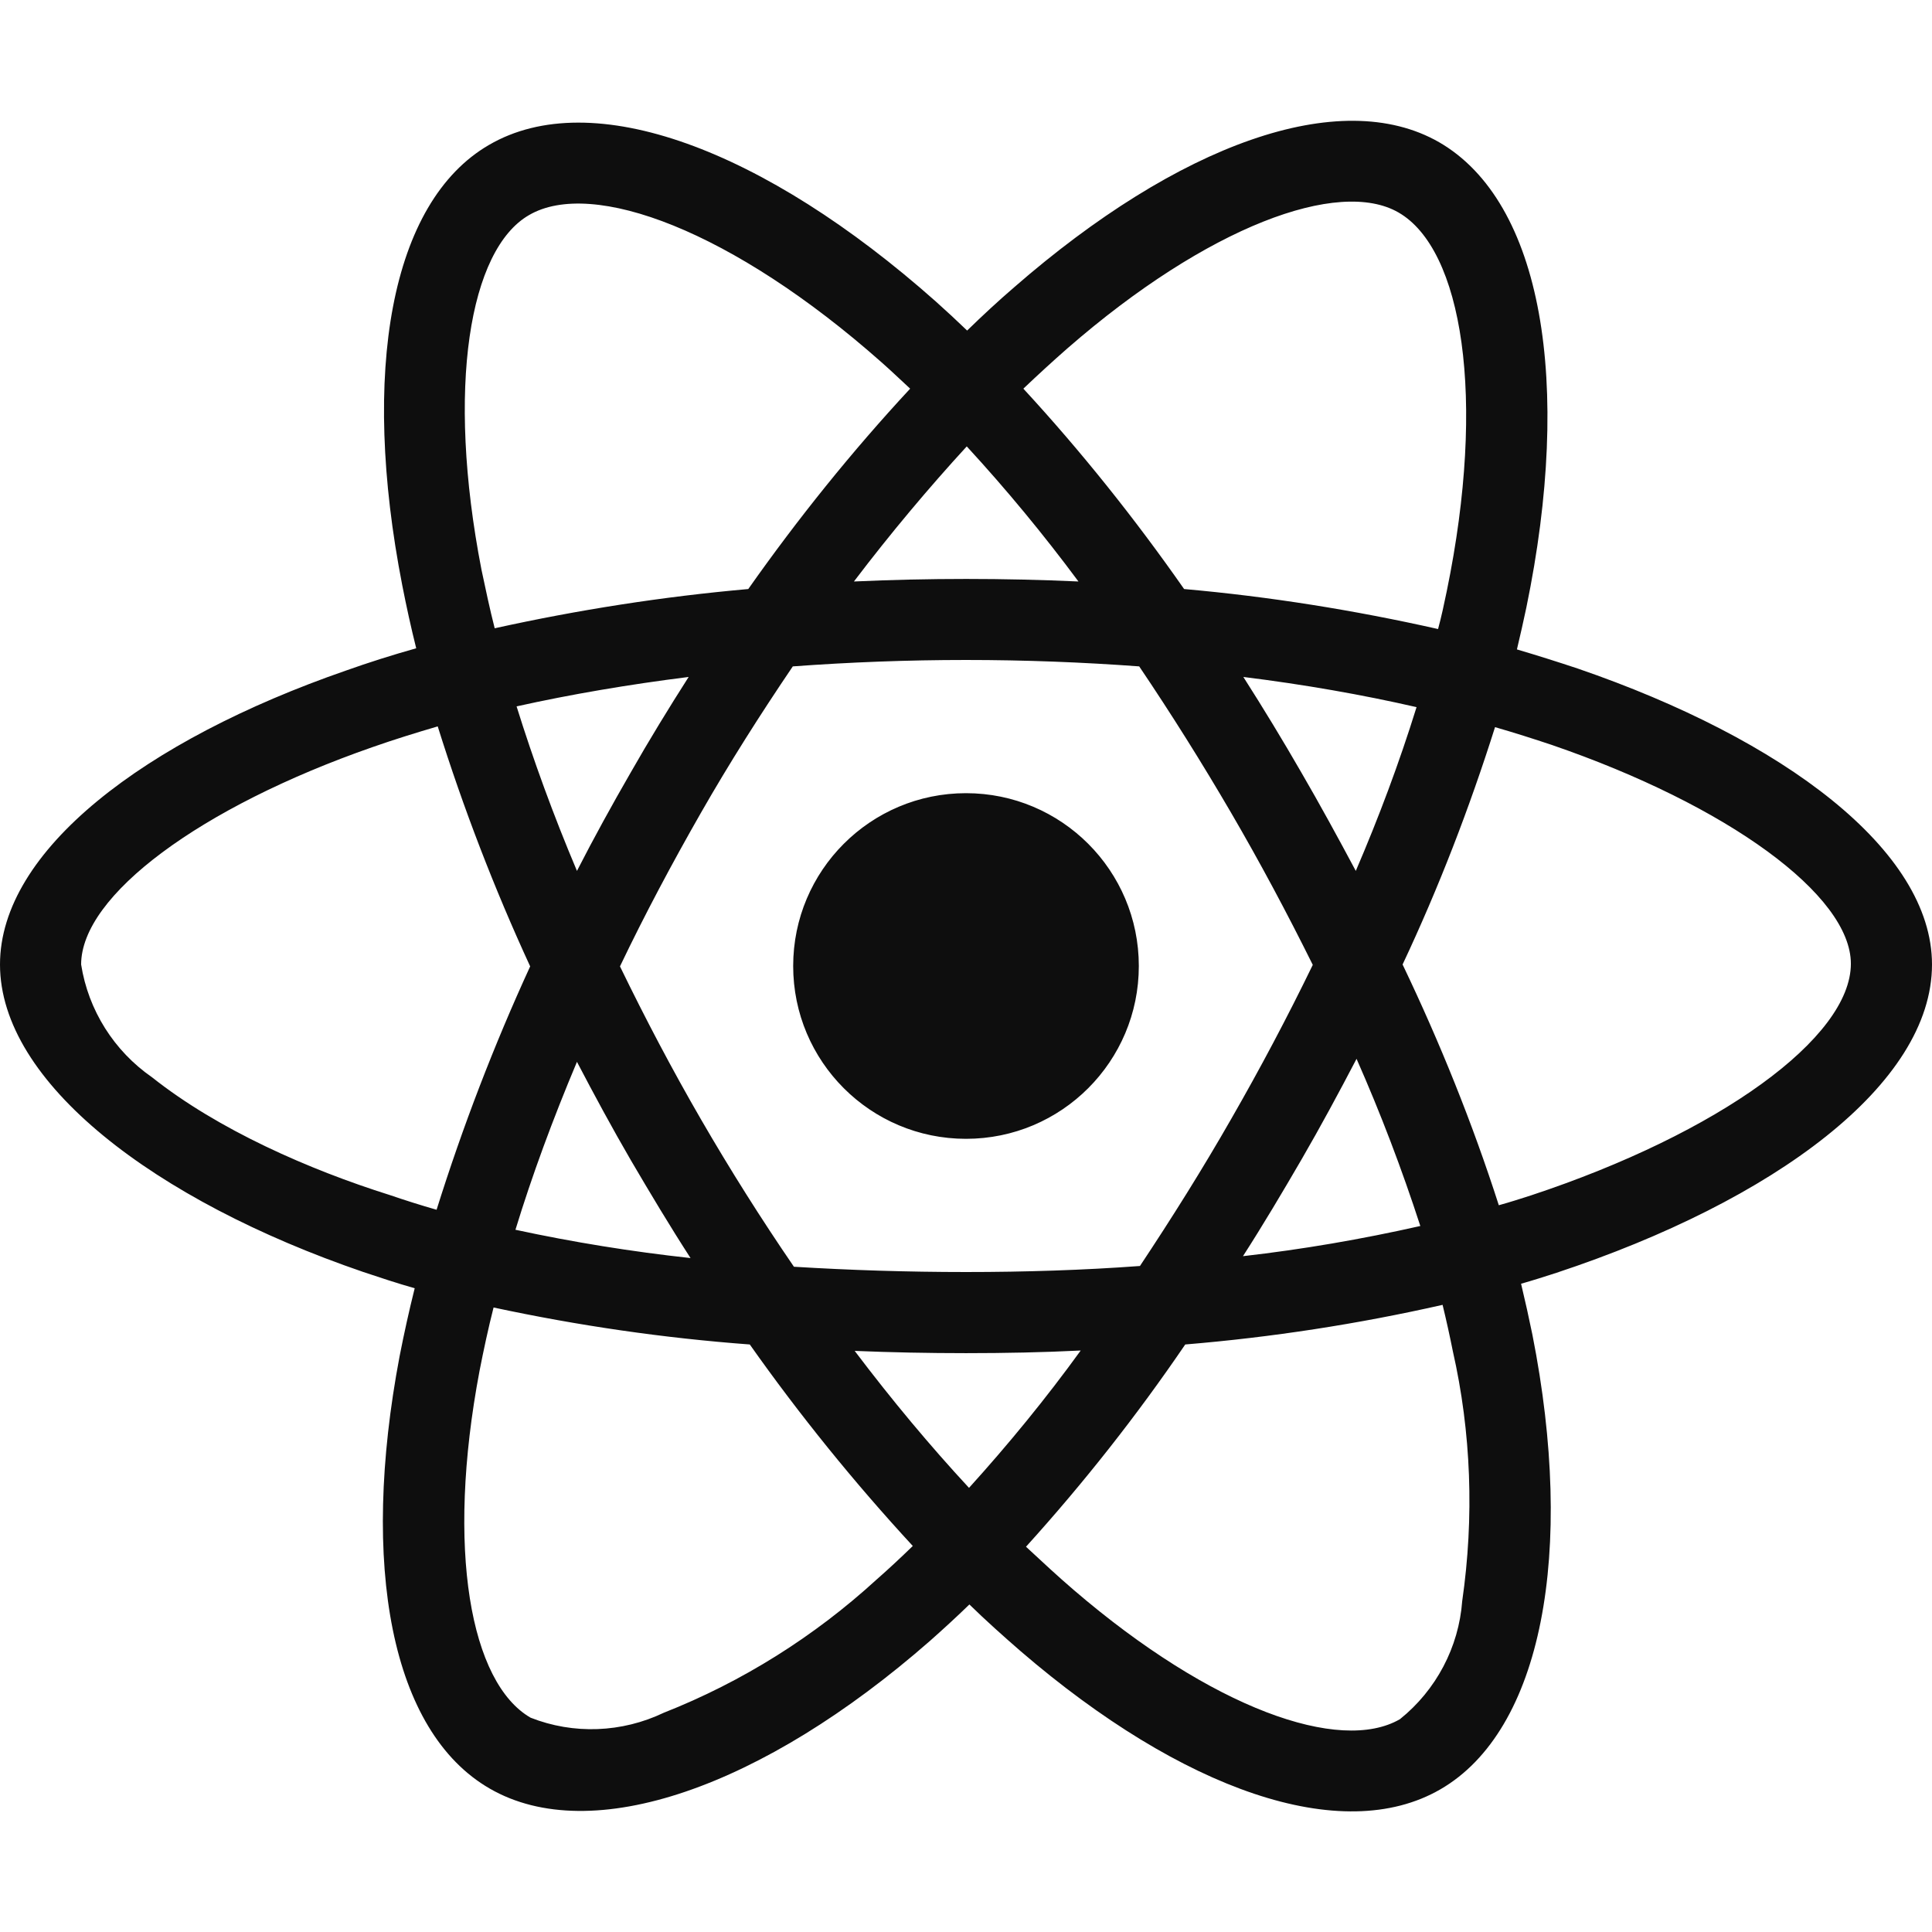
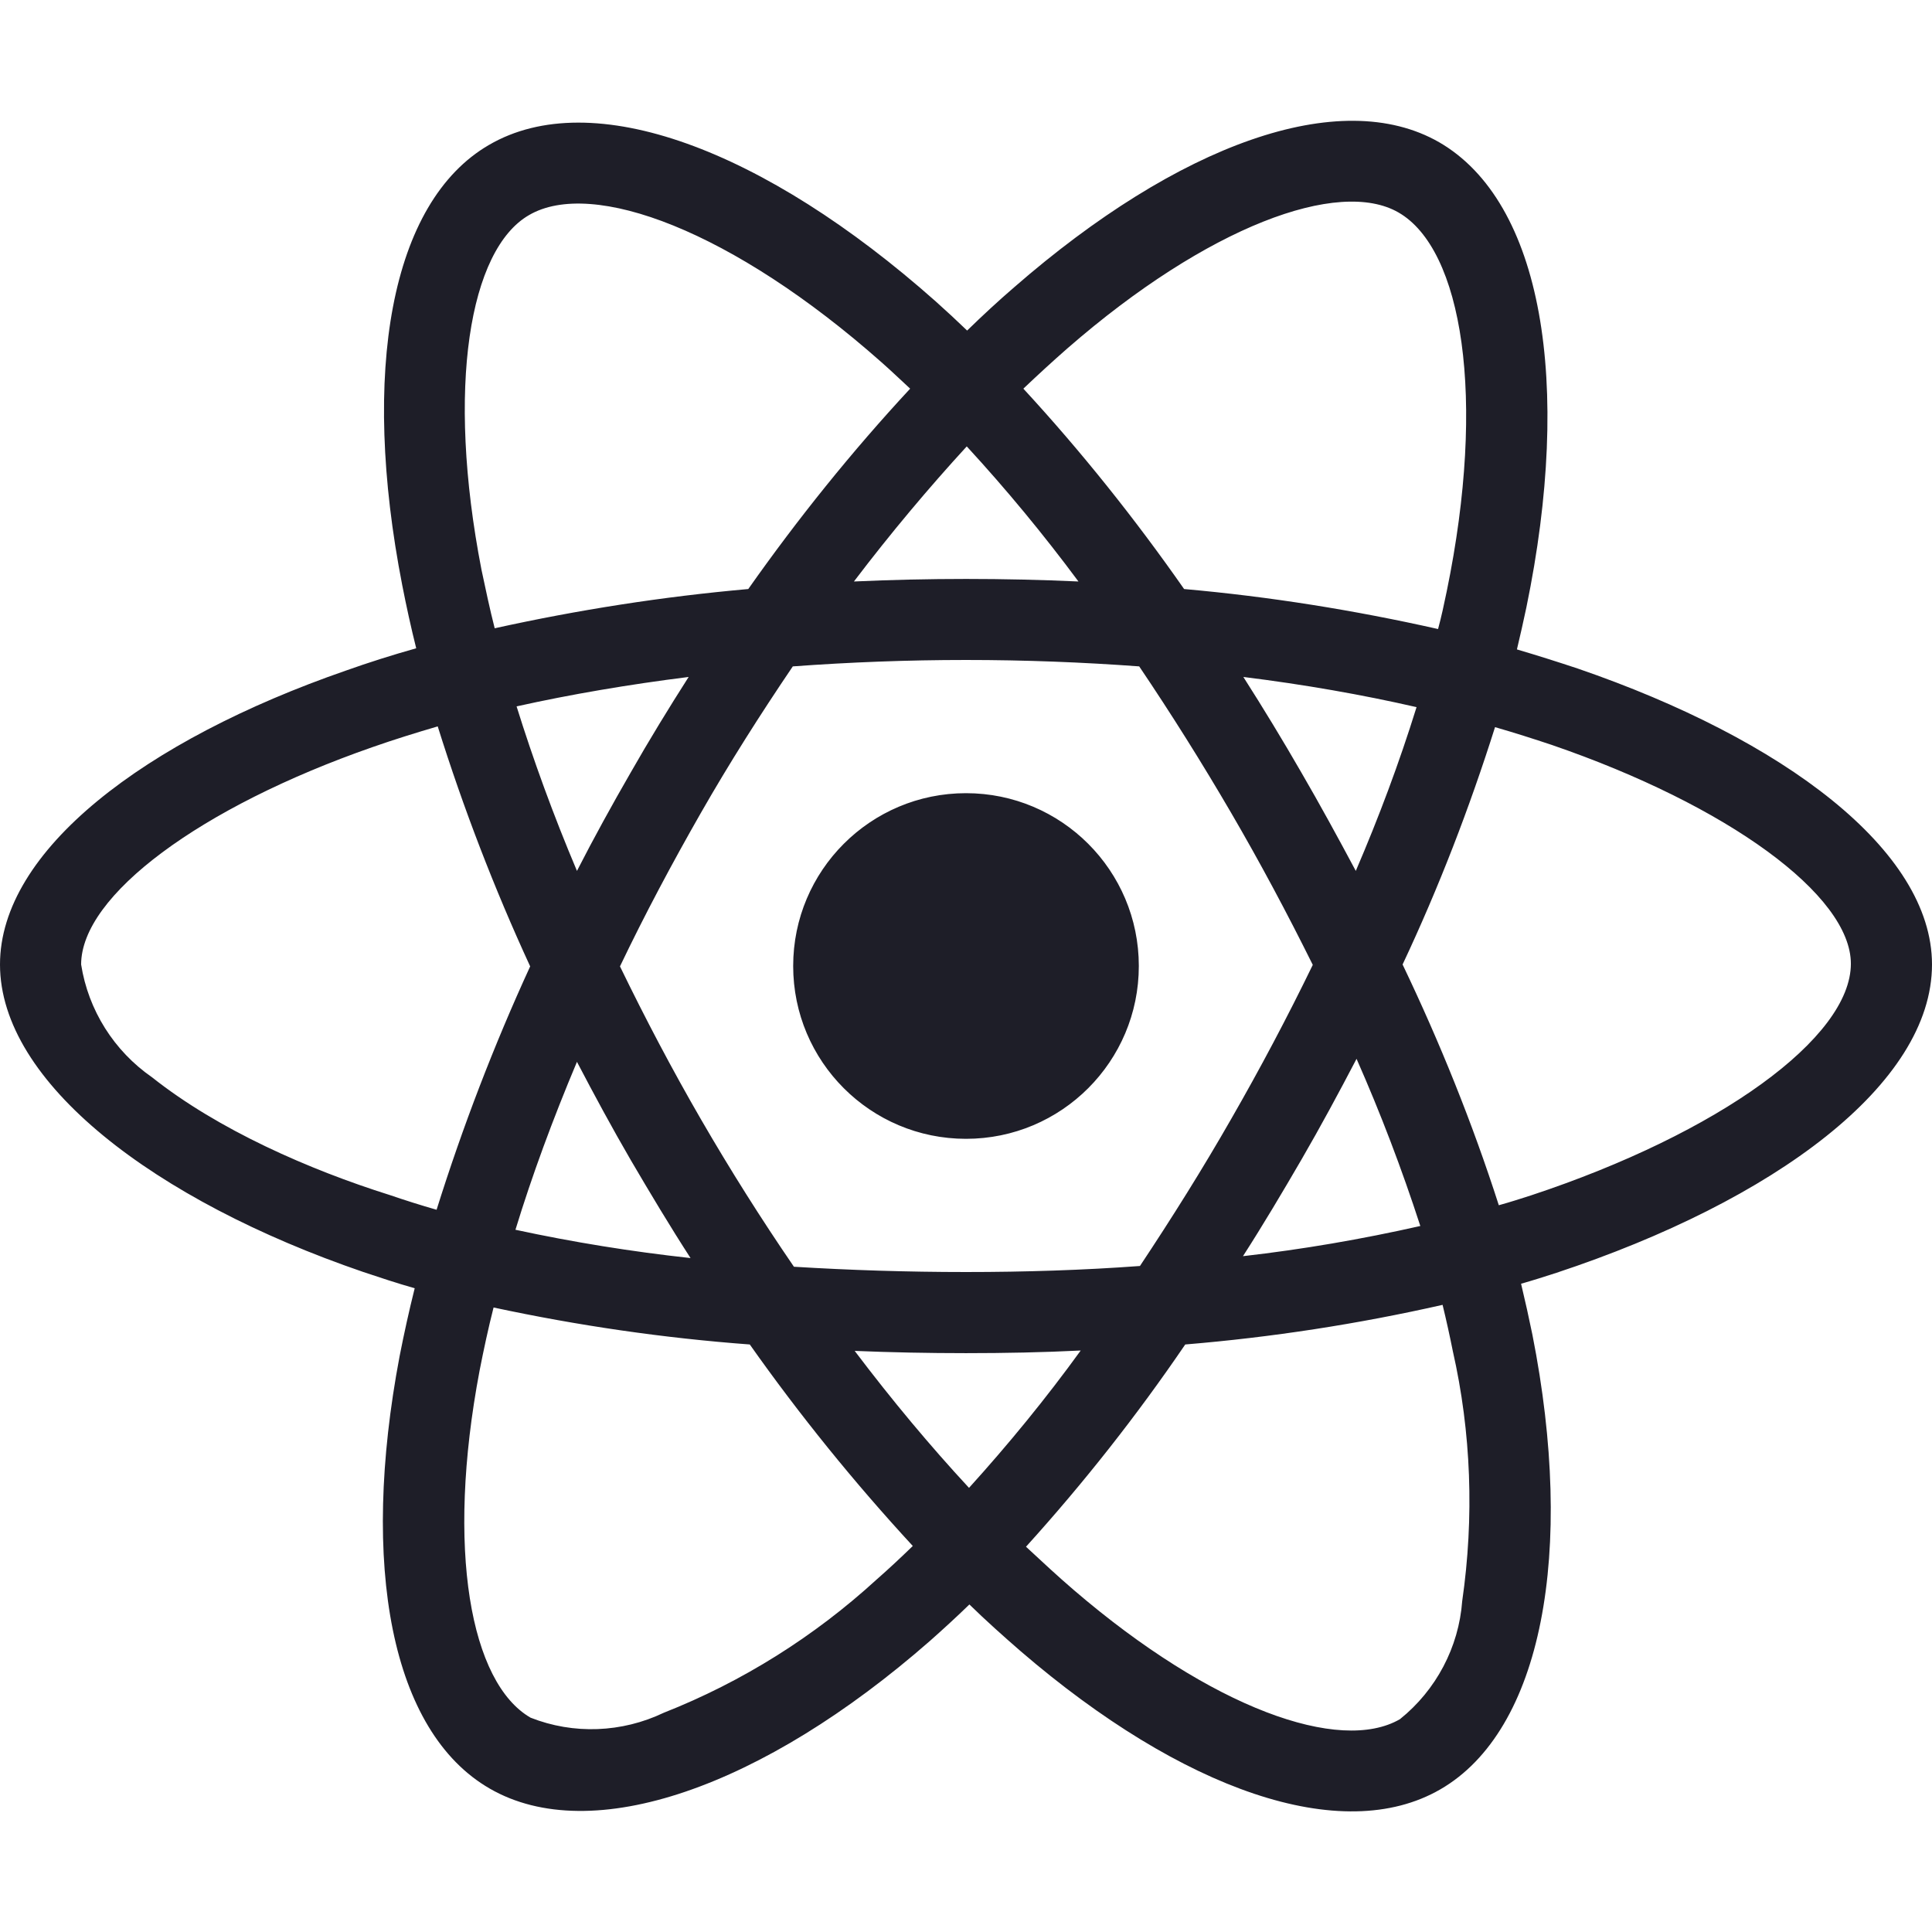
<svg xmlns="http://www.w3.org/2000/svg" viewBox="0 0 512 512">
-   <path d="M418.2 177.2c-5.4-1.8-10.8-3.5-16.2-5.1.9-3.7 1.7-7.4 2.5-11.1 12.3-59.6 4.2-107.5-23.1-123.3-26.3-15.1-69.2.6-112.6 38.4-4.3 3.7-8.5 7.6-12.5 11.5-2.7-2.6-5.5-5.2-8.3-7.7-45.5-40.4-91.1-57.4-118.4-41.5-26.2 15.2-34 60.3-23 116.7 1.1 5.6 2.3 11.1 3.7 16.7-6.4 1.8-12.7 3.8-18.6 5.9C38.3 196.2 0 225.4 0 255.6c0 31.2 40.8 62.5 96.3 81.5 4.5 1.5 9 3 13.6 4.3-1.5 6-2.8 11.9-4 18-10.5 55.5-2.3 99.5 23.9 114.6 27 15.6 72.4-.4 116.6-39.1 3.5-3.1 7-6.3 10.5-9.7 4.4 4.3 9 8.4 13.6 12.4 42.8 36.8 85.1 51.7 111.2 36.6 27-15.6 35.8-62.9 24.4-120.5-.9-4.4-1.9-8.9-3-13.5 3.2-.9 6.3-1.9 9.4-2.9 57.7-19.1 99.5-50 99.5-81.7 0-30.3-39.4-59.7-93.8-78.4zM282.9 92.3c37.2-32.4 71.9-45.1 87.7-36 16.9 9.7 23.4 48.9 12.8 100.4-.7 3.4-1.4 6.7-2.3 10-22.2-5-44.7-8.6-67.3-10.6-13-18.6-27.2-36.4-42.6-53.1 3.9-3.7 7.7-7.2 11.7-10.7zM167.2 307.5c5.1 8.7 10.3 17.4 15.8 25.9-15.6-1.7-31.1-4.2-46.4-7.5 4.4-14.4 9.9-29.3 16.3-44.5 4.6 8.8 9.3 17.5 14.3 26.1zm-30.3-120.3c14.4-3.2 29.7-5.8 45.6-7.8-5.3 8.3-10.5 16.8-15.4 25.4-4.9 8.5-9.7 17.2-14.2 26-6.3-14.9-11.6-29.5-16-43.6zm27.4 68.9c6.6-13.8 13.8-27.3 21.4-40.6s15.8-26.2 24.4-38.9c15-1.1 30.3-1.7 45.9-1.7s31 .6 45.9 1.7c8.5 12.6 16.6 25.5 24.3 38.7s14.9 26.7 21.7 40.4c-6.7 13.8-13.9 27.4-21.6 40.8-7.6 13.3-15.7 26.2-24.2 39-14.9 1.1-30.4 1.6-46.1 1.6s-30.9-.5-45.6-1.4c-8.7-12.7-16.9-25.7-24.6-39s-14.8-26.8-21.5-40.6zm180.6 51.2c5.1-8.8 9.9-17.7 14.6-26.7 6.4 14.5 12 29.2 16.9 44.3-15.5 3.5-31.2 6.2-47 8 5.4-8.4 10.5-17 15.5-25.6zm14.4-76.5c-4.7-8.8-9.5-17.6-14.5-26.2-4.9-8.5-10-16.9-15.3-25.2 16.1 2 31.5 4.7 45.9 8-4.6 14.8-10 29.2-16.1 43.4zM256.2 118.3c10.5 11.4 20.4 23.4 29.6 35.8-19.8-.9-39.7-.9-59.5 0 9.8-12.9 19.9-24.9 29.9-35.8zM140.2 57c16.8-9.8 54.1 4.2 93.4 39 2.5 2.2 5 4.6 7.6 7-15.5 16.7-29.8 34.5-42.9 53.1-22.6 2-45 5.5-67.2 10.4-1.3-5.1-2.4-10.3-3.5-15.5-9.4-48.4-3.2-84.9 12.6-94zm-24.5 263.6c-4.2-1.2-8.3-2.5-12.4-3.9-21.3-6.7-45.5-17.3-63-31.2-10.1-7-16.9-17.8-18.8-29.9 0-18.3 31.6-41.7 77.2-57.6 5.7-2 11.5-3.8 17.3-5.5 6.8 21.7 15 43 24.5 63.6-9.6 20.9-17.9 42.5-24.8 64.5zm116.6 98c-16.5 15.1-35.6 27.1-56.4 35.3-11.1 5.3-23.9 5.8-35.3 1.3-15.9-9.2-22.5-44.5-13.5-92 1.1-5.6 2.3-11.2 3.7-16.7 22.4 4.8 45 8.1 67.9 9.8 13.2 18.7 27.7 36.6 43.2 53.4-3.2 3.1-6.4 6.1-9.6 8.9zm24.5-24.3c-10.2-11-20.4-23.2-30.3-36.3 9.6.4 19.5.6 29.5.6 10.3 0 20.4-.2 30.4-.7-9.2 12.7-19.1 24.8-29.6 36.4zm130.7 30c-.9 12.2-6.9 23.6-16.5 31.3-15.9 9.2-49.8-2.8-86.4-34.2-4.2-3.6-8.4-7.5-12.7-11.5 15.3-16.9 29.4-34.8 42.2-53.6 22.9-1.9 45.7-5.4 68.2-10.5 1 4.1 1.9 8.2 2.7 12.2 4.9 21.6 5.7 44.1 2.5 66.3zm18.2-107.5c-2.8.9-5.6 1.8-8.5 2.6-7-21.8-15.6-43.1-25.5-63.8 9.6-20.4 17.7-41.4 24.5-62.9 5.2 1.5 10.2 3.1 15 4.7 46.6 16 79.3 39.8 79.3 58 0 19.6-34.9 44.9-84.8 61.4zm-149.7-15c25.3 0 45.8-20.5 45.8-45.8s-20.5-45.8-45.8-45.8c-25.3 0-45.8 20.5-45.8 45.8s20.5 45.8 45.8 45.8z" fill="#0E0E0E" />
+   <path d="M418.2 177.2c-5.4-1.8-10.8-3.5-16.2-5.1.9-3.7 1.7-7.4 2.5-11.1 12.3-59.6 4.2-107.5-23.1-123.3-26.3-15.1-69.2.6-112.6 38.4-4.3 3.7-8.5 7.6-12.5 11.5-2.7-2.6-5.5-5.2-8.3-7.7-45.5-40.4-91.1-57.4-118.4-41.5-26.2 15.2-34 60.3-23 116.7 1.1 5.6 2.3 11.1 3.7 16.7-6.4 1.8-12.7 3.8-18.6 5.9C38.3 196.2 0 225.4 0 255.6c0 31.2 40.8 62.5 96.3 81.5 4.5 1.5 9 3 13.6 4.3-1.5 6-2.8 11.9-4 18-10.5 55.5-2.3 99.5 23.9 114.6 27 15.6 72.4-.4 116.6-39.1 3.5-3.1 7-6.3 10.5-9.7 4.4 4.3 9 8.4 13.6 12.4 42.8 36.8 85.1 51.7 111.2 36.6 27-15.6 35.8-62.9 24.4-120.5-.9-4.4-1.9-8.9-3-13.5 3.2-.9 6.3-1.9 9.4-2.9 57.7-19.1 99.5-50 99.5-81.7 0-30.3-39.4-59.7-93.8-78.4zM282.9 92.3c37.2-32.4 71.9-45.1 87.7-36 16.9 9.7 23.4 48.9 12.8 100.4-.7 3.4-1.4 6.7-2.3 10-22.2-5-44.7-8.6-67.3-10.6-13-18.6-27.2-36.4-42.6-53.1 3.9-3.7 7.7-7.2 11.7-10.7zM167.2 307.5c5.1 8.7 10.3 17.4 15.8 25.9-15.6-1.7-31.1-4.2-46.4-7.5 4.4-14.4 9.9-29.3 16.3-44.5 4.6 8.8 9.3 17.5 14.3 26.1zm-30.3-120.3c14.4-3.2 29.7-5.8 45.6-7.8-5.3 8.3-10.5 16.8-15.4 25.4-4.9 8.5-9.7 17.2-14.2 26-6.3-14.9-11.6-29.5-16-43.6zm27.4 68.9c6.6-13.8 13.8-27.3 21.4-40.6s15.8-26.2 24.4-38.9c15-1.1 30.3-1.7 45.9-1.7s31 .6 45.9 1.7c8.5 12.6 16.6 25.5 24.3 38.7s14.9 26.7 21.7 40.4c-6.7 13.8-13.9 27.4-21.6 40.8-7.6 13.3-15.7 26.2-24.2 39-14.9 1.1-30.4 1.6-46.1 1.6s-30.9-.5-45.6-1.4c-8.7-12.7-16.9-25.7-24.6-39s-14.8-26.8-21.5-40.6zm180.6 51.2c5.1-8.8 9.9-17.7 14.6-26.7 6.4 14.5 12 29.2 16.9 44.3-15.5 3.5-31.2 6.2-47 8 5.4-8.4 10.5-17 15.5-25.6zm14.4-76.5c-4.7-8.8-9.5-17.6-14.5-26.2-4.9-8.5-10-16.9-15.3-25.2 16.1 2 31.5 4.7 45.9 8-4.6 14.8-10 29.2-16.1 43.4zM256.2 118.3c10.5 11.4 20.4 23.4 29.6 35.8-19.8-.9-39.7-.9-59.5 0 9.8-12.9 19.9-24.9 29.9-35.8zM140.2 57c16.8-9.8 54.1 4.2 93.4 39 2.5 2.2 5 4.6 7.6 7-15.5 16.7-29.8 34.5-42.9 53.1-22.6 2-45 5.5-67.2 10.4-1.3-5.1-2.4-10.3-3.5-15.5-9.4-48.4-3.2-84.9 12.6-94zm-24.5 263.6c-4.2-1.2-8.3-2.5-12.4-3.9-21.3-6.7-45.5-17.3-63-31.2-10.1-7-16.9-17.8-18.8-29.9 0-18.3 31.6-41.7 77.2-57.6 5.7-2 11.5-3.8 17.3-5.5 6.8 21.7 15 43 24.5 63.6-9.6 20.9-17.9 42.5-24.8 64.5zm116.6 98c-16.5 15.1-35.6 27.1-56.4 35.3-11.1 5.3-23.9 5.8-35.3 1.3-15.9-9.2-22.5-44.5-13.5-92 1.1-5.6 2.3-11.2 3.7-16.7 22.4 4.8 45 8.1 67.9 9.8 13.2 18.7 27.7 36.6 43.2 53.4-3.2 3.1-6.4 6.1-9.6 8.9zm24.5-24.3c-10.2-11-20.4-23.2-30.3-36.3 9.6.4 19.5.6 29.5.6 10.3 0 20.4-.2 30.4-.7-9.2 12.7-19.1 24.8-29.6 36.4zm130.7 30c-.9 12.2-6.9 23.6-16.5 31.3-15.9 9.2-49.8-2.8-86.4-34.2-4.2-3.6-8.4-7.5-12.7-11.5 15.3-16.9 29.4-34.8 42.2-53.6 22.9-1.9 45.7-5.4 68.2-10.5 1 4.1 1.9 8.2 2.7 12.2 4.9 21.6 5.7 44.1 2.5 66.3zm18.2-107.5c-2.8.9-5.6 1.8-8.5 2.6-7-21.8-15.6-43.1-25.5-63.8 9.6-20.4 17.7-41.4 24.5-62.9 5.2 1.5 10.2 3.1 15 4.7 46.6 16 79.3 39.8 79.3 58 0 19.6-34.9 44.9-84.8 61.4zm-149.7-15c25.3 0 45.8-20.5 45.8-45.8s-20.5-45.8-45.8-45.8c-25.3 0-45.8 20.5-45.8 45.8s20.5 45.8 45.8 45.8z" fill="#1E1E28" />
</svg>
